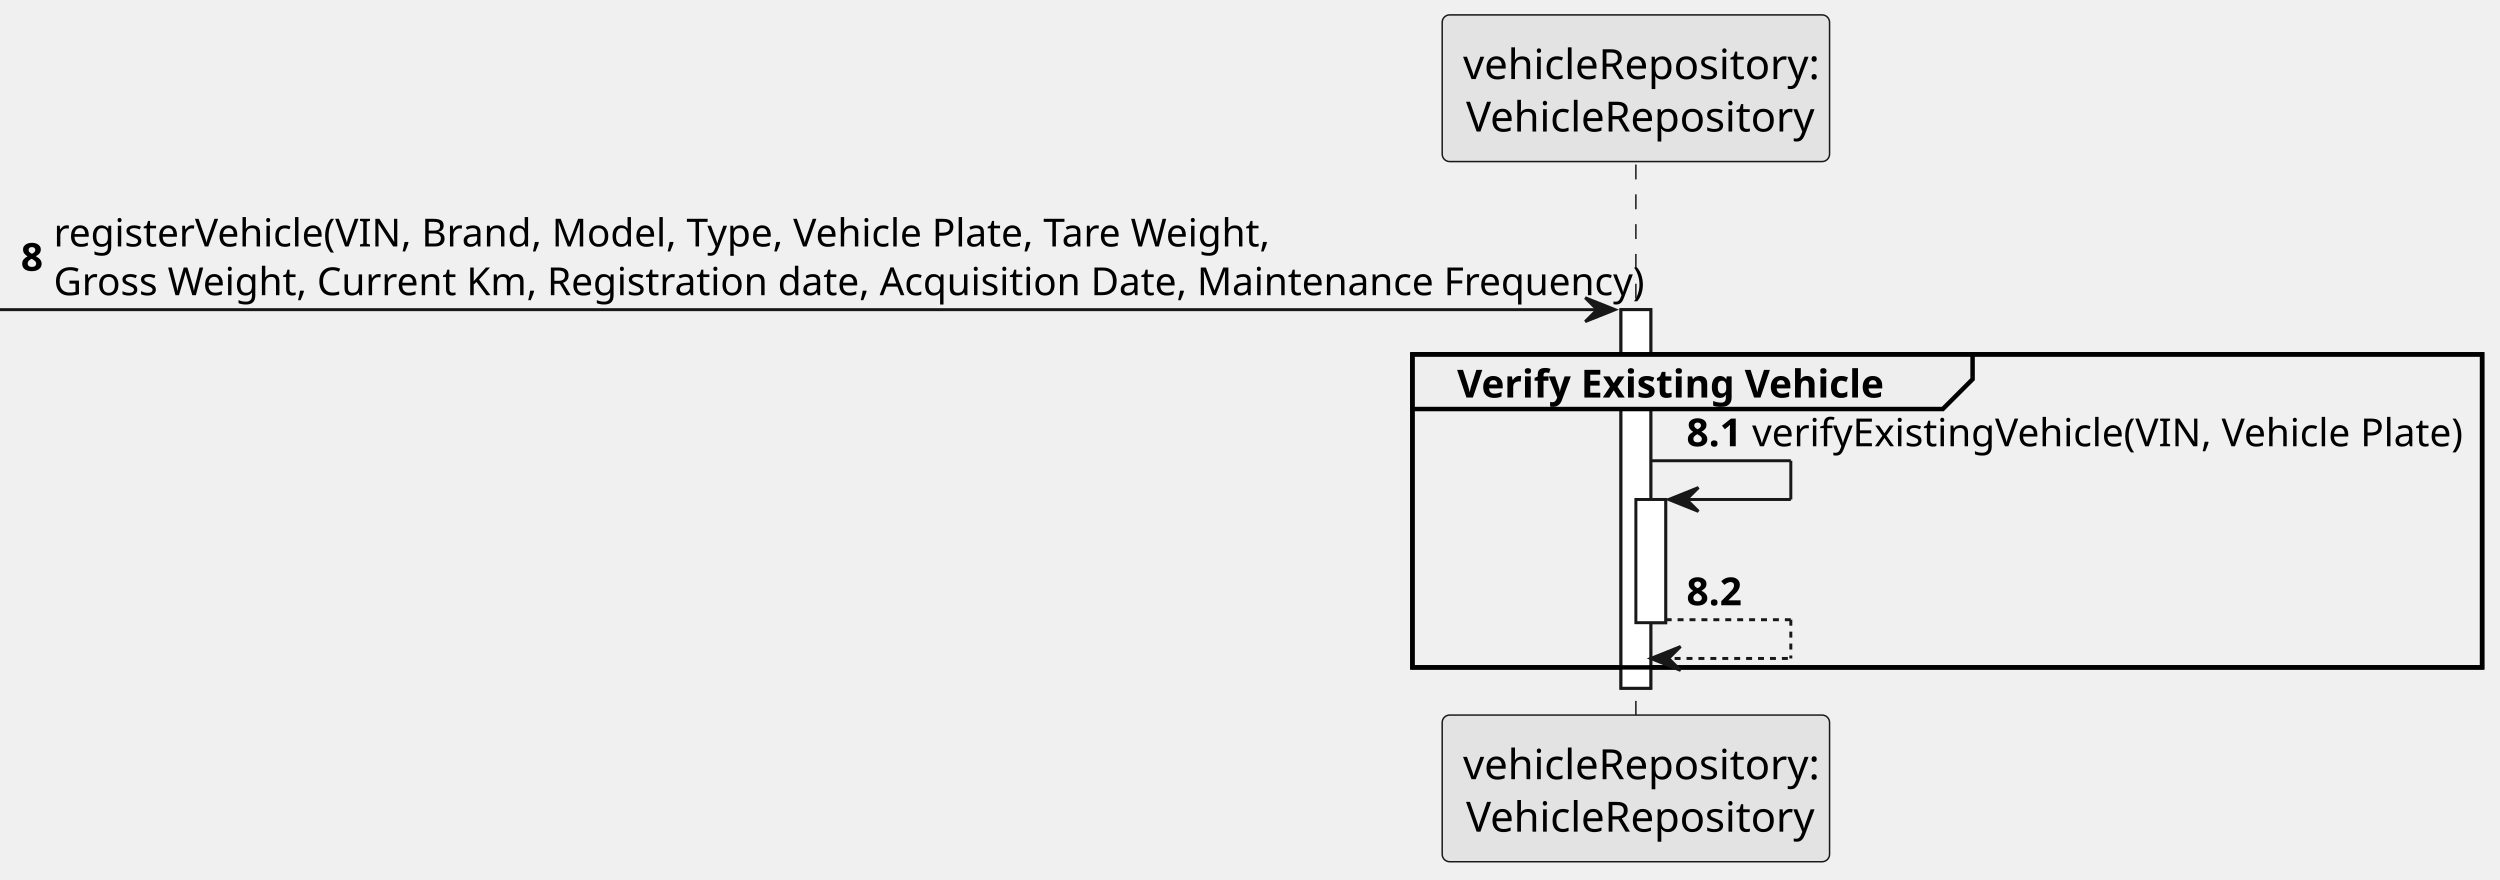
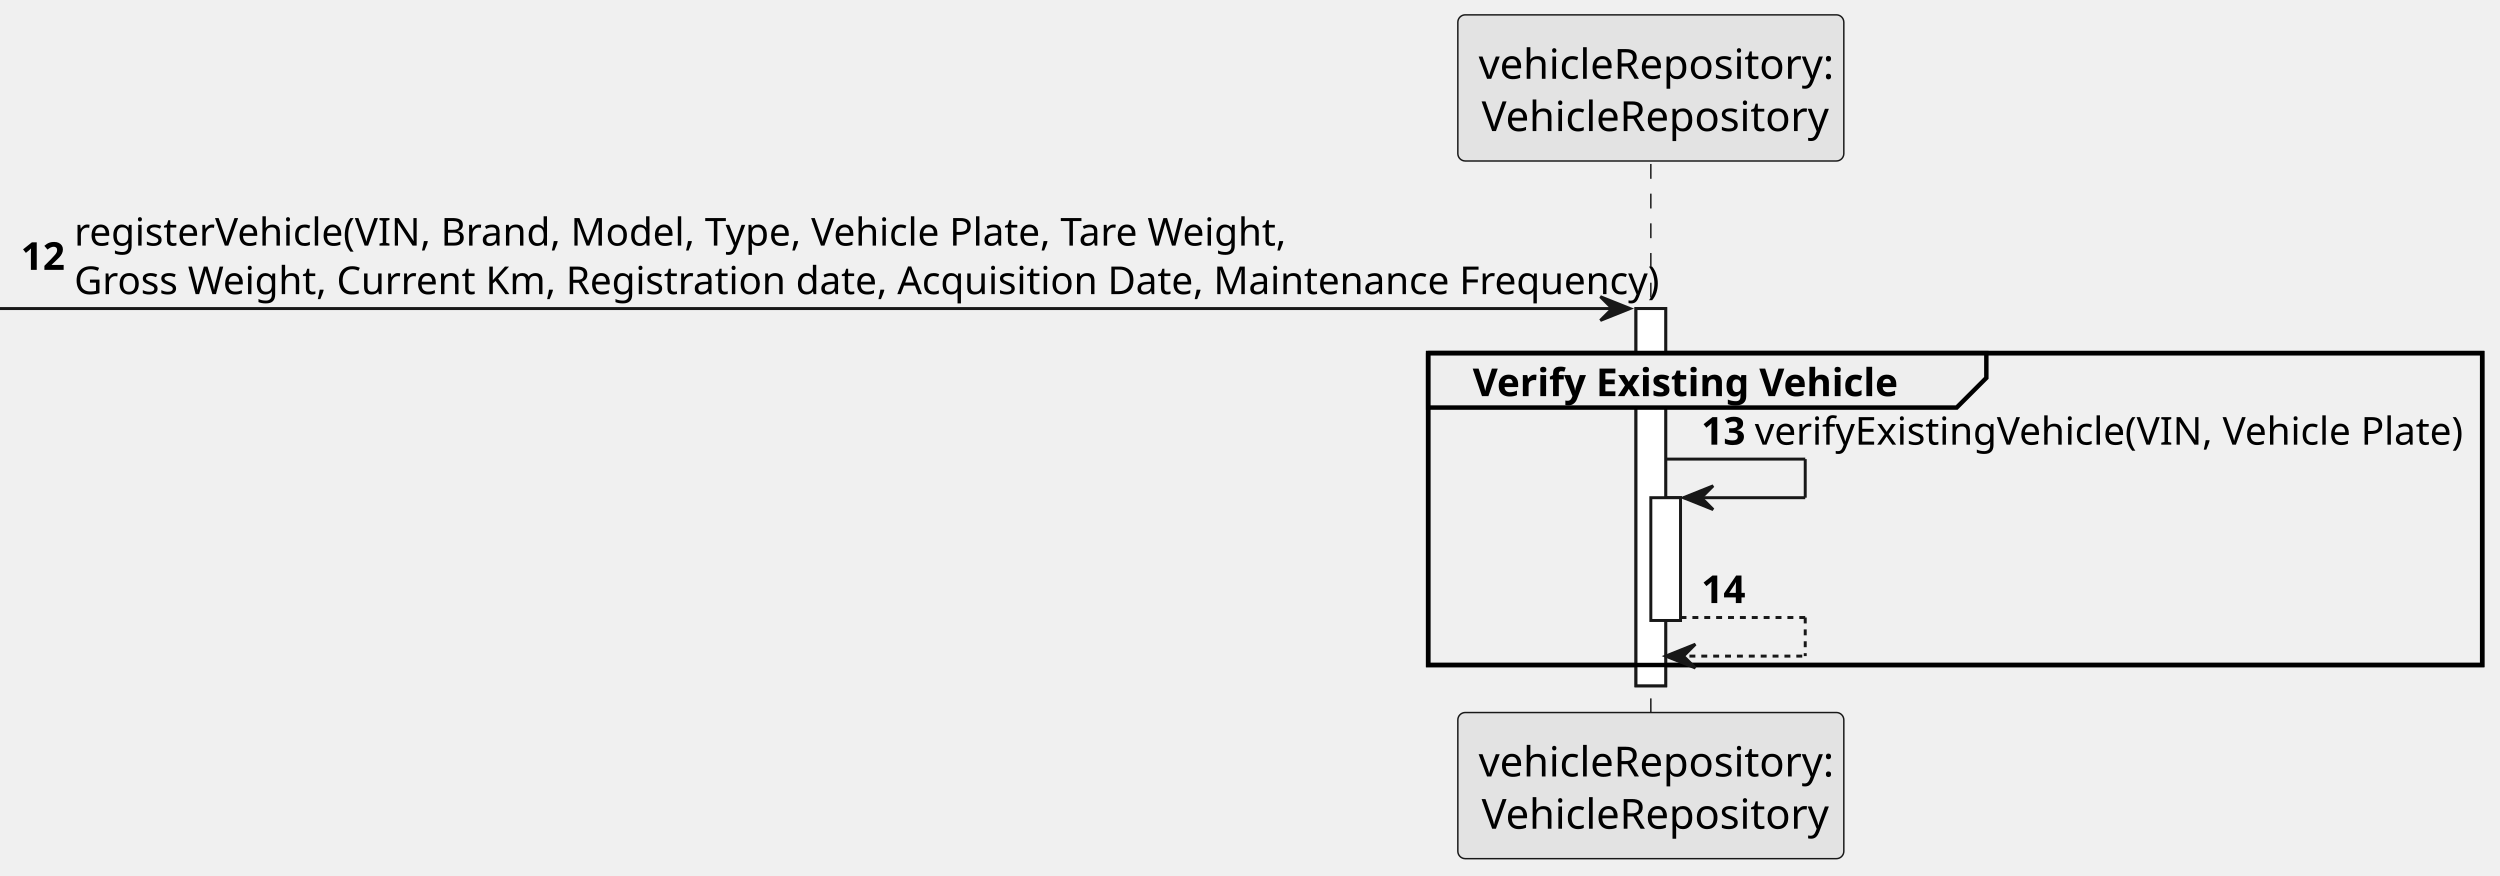
- <svg xmlns="http://www.w3.org/2000/svg" contentStyleType="text/css" height="295px" preserveAspectRatio="none" style="width:839px;height:295px;background:#FFFFFF;" version="1.1" viewBox="0 0 839 295" width="839px" zoomAndPan="magnify">
+ <svg xmlns="http://www.w3.org/2000/svg" contentStyleType="text/css" height="295px" preserveAspectRatio="none" style="width:842px;height:295px;background:#FFFFFF;" version="1.1" viewBox="0 0 842 295" width="842px" zoomAndPan="magnify">
  <defs />
  <g>
-     <rect fill="#FFFFFF" height="127.055" style="stroke:#181818;stroke-width:1.0;" width="10" x="544" y="103.922" />
-     <rect fill="#FFFFFF" height="41.352" style="stroke:#181818;stroke-width:1.0;" width="10" x="549" y="167.625" />
-     <rect fill="none" height="105.055" style="stroke:#000000;stroke-width:1.5;" width="359" x="474" y="118.922" />
-     <line style="stroke:#181818;stroke-width:0.5;stroke-dasharray:5.0,5.0;" x1="549" x2="549" y1="55.219" y2="240.977" />
-     <rect fill="#E3E3E3" height="49.219" rx="2.5" ry="2.5" style="stroke:#181818;stroke-width:0.5;" width="130" x="484" y="5" />
-     <text fill="#000000" font-family="sans-serif" font-size="14" lengthAdjust="spacing" textLength="116" x="491" y="26.533">vehicleRepository:</text>
-     <text fill="#000000" font-family="sans-serif" font-size="14" lengthAdjust="spacing" textLength="114" x="492" y="44.143">VehicleRepository</text>
-     <rect fill="#E3E3E3" height="49.219" rx="2.5" ry="2.5" style="stroke:#181818;stroke-width:0.5;" width="130" x="484" y="239.977" />
-     <text fill="#000000" font-family="sans-serif" font-size="14" lengthAdjust="spacing" textLength="116" x="491" y="261.51">vehicleRepository:</text>
-     <text fill="#000000" font-family="sans-serif" font-size="14" lengthAdjust="spacing" textLength="114" x="492" y="279.119">VehicleRepository</text>
-     <rect fill="#FFFFFF" height="127.055" style="stroke:#181818;stroke-width:1.0;" width="10" x="544" y="103.922" />
-     <rect fill="#FFFFFF" height="41.352" style="stroke:#181818;stroke-width:1.0;" width="10" x="549" y="167.625" />
-     <polygon fill="#181818" points="532,99.922,542,103.922,532,107.922,536,103.922" style="stroke:#181818;stroke-width:1.0;" />
-     <line style="stroke:#181818;stroke-width:1.0;" x1="0" x2="538" y1="103.922" y2="103.922" />
-     <text fill="#000000" font-family="sans-serif" font-size="13" font-weight="bold" lengthAdjust="spacing" textLength="7" x="7" y="90.89">8</text>
-     <text fill="#000000" font-family="sans-serif" font-size="13" lengthAdjust="spacing" textLength="399" x="18" y="82.714">registerVehicle(VIN, Brand, Model, Type, Vehicle Plate, Tare Weight,</text>
-     <text fill="#000000" font-family="sans-serif" font-size="13" lengthAdjust="spacing" textLength="514" x="18" y="99.065">Gross Weight, Current Km, Registration date, Acquisition Date, Maintenance Frequency)</text>
-     <path d="M474,118.922 L662,118.922 L662,127.273 L652,137.273 L474,137.273 L474,118.922 " fill="#EEEEEE" style="stroke:#000000;stroke-width:1.5;" />
-     <rect fill="none" height="105.055" style="stroke:#000000;stroke-width:1.5;" width="359" x="474" y="118.922" />
-     <text fill="#000000" font-family="sans-serif" font-size="13" font-weight="bold" lengthAdjust="spacing" textLength="143" x="489" y="133.417">Verify Existing Vehicle</text>
-     <line style="stroke:#181818;stroke-width:1.0;" x1="554" x2="601" y1="154.625" y2="154.625" />
-     <line style="stroke:#181818;stroke-width:1.0;" x1="601" x2="601" y1="154.625" y2="167.625" />
-     <line style="stroke:#181818;stroke-width:1.0;" x1="560" x2="601" y1="167.625" y2="167.625" />
-     <polygon fill="#181818" points="570,163.625,560,167.625,570,171.625,566,167.625" style="stroke:#181818;stroke-width:1.0;" />
-     <text fill="#000000" font-family="sans-serif" font-size="13" font-weight="bold" lengthAdjust="spacing" textLength="18" x="566" y="149.769">8.1</text>
-     <text fill="#000000" font-family="sans-serif" font-size="13" lengthAdjust="spacing" textLength="233" x="588" y="149.769">verifyExistingVehicle(VIN, Vehicle Plate)</text>
-     <line style="stroke:#181818;stroke-width:1.0;stroke-dasharray:2.0,2.0;" x1="559" x2="601" y1="207.977" y2="207.977" />
-     <line style="stroke:#181818;stroke-width:1.0;stroke-dasharray:2.0,2.0;" x1="601" x2="601" y1="207.977" y2="220.977" />
-     <line style="stroke:#181818;stroke-width:1.0;stroke-dasharray:2.0,2.0;" x1="554" x2="601" y1="220.977" y2="220.977" />
-     <polygon fill="#181818" points="564,216.977,554,220.977,564,224.977,560,220.977" style="stroke:#181818;stroke-width:1.0;" />
-     <text fill="#000000" font-family="sans-serif" font-size="13" font-weight="bold" lengthAdjust="spacing" textLength="18" x="566" y="203.12">8.2</text>
-     <text fill="#000000" font-family="sans-serif" font-size="13" lengthAdjust="spacing" textLength="4" x="588" y="203.12"> </text>
+     <rect fill="#FFFFFF" height="127.055" style="stroke:#181818;stroke-width:1.0;" width="10" x="551" y="103.922" />
+     <rect fill="#FFFFFF" height="41.352" style="stroke:#181818;stroke-width:1.0;" width="10" x="556" y="167.625" />
+     <rect fill="none" height="105.055" style="stroke:#000000;stroke-width:1.5;" width="355" x="481" y="118.922" />
+     <line style="stroke:#181818;stroke-width:0.5;stroke-dasharray:5.0,5.0;" x1="556" x2="556" y1="55.219" y2="240.977" />
+     <rect fill="#E3E3E3" height="49.219" rx="2.5" ry="2.5" style="stroke:#181818;stroke-width:0.5;" width="130" x="491" y="5" />
+     <text fill="#000000" font-family="sans-serif" font-size="14" lengthAdjust="spacing" textLength="116" x="498" y="26.533">vehicleRepository:</text>
+     <text fill="#000000" font-family="sans-serif" font-size="14" lengthAdjust="spacing" textLength="114" x="499" y="44.143">VehicleRepository</text>
+     <rect fill="#E3E3E3" height="49.219" rx="2.5" ry="2.5" style="stroke:#181818;stroke-width:0.5;" width="130" x="491" y="239.977" />
+     <text fill="#000000" font-family="sans-serif" font-size="14" lengthAdjust="spacing" textLength="116" x="498" y="261.51">vehicleRepository:</text>
+     <text fill="#000000" font-family="sans-serif" font-size="14" lengthAdjust="spacing" textLength="114" x="499" y="279.119">VehicleRepository</text>
+     <rect fill="#FFFFFF" height="127.055" style="stroke:#181818;stroke-width:1.0;" width="10" x="551" y="103.922" />
+     <rect fill="#FFFFFF" height="41.352" style="stroke:#181818;stroke-width:1.0;" width="10" x="556" y="167.625" />
+     <polygon fill="#181818" points="539,99.922,549,103.922,539,107.922,543,103.922" style="stroke:#181818;stroke-width:1.0;" />
+     <line style="stroke:#181818;stroke-width:1.0;" x1="0" x2="545" y1="103.922" y2="103.922" />
+     <text fill="#000000" font-family="sans-serif" font-size="13" font-weight="bold" lengthAdjust="spacing" textLength="14" x="7" y="90.89">12</text>
+     <text fill="#000000" font-family="sans-serif" font-size="13" lengthAdjust="spacing" textLength="399" x="25" y="82.714">registerVehicle(VIN, Brand, Model, Type, Vehicle Plate, Tare Weight,</text>
+     <text fill="#000000" font-family="sans-serif" font-size="13" lengthAdjust="spacing" textLength="514" x="25" y="99.065">Gross Weight, Current Km, Registration date, Acquisition Date, Maintenance Frequency)</text>
+     <path d="M481,118.922 L669,118.922 L669,127.273 L659,137.273 L481,137.273 L481,118.922 " fill="#EEEEEE" style="stroke:#000000;stroke-width:1.5;" />
+     <rect fill="none" height="105.055" style="stroke:#000000;stroke-width:1.5;" width="355" x="481" y="118.922" />
+     <text fill="#000000" font-family="sans-serif" font-size="13" font-weight="bold" lengthAdjust="spacing" textLength="143" x="496" y="133.417">Verify Existing Vehicle</text>
+     <line style="stroke:#181818;stroke-width:1.0;" x1="561" x2="608" y1="154.625" y2="154.625" />
+     <line style="stroke:#181818;stroke-width:1.0;" x1="608" x2="608" y1="154.625" y2="167.625" />
+     <line style="stroke:#181818;stroke-width:1.0;" x1="567" x2="608" y1="167.625" y2="167.625" />
+     <polygon fill="#181818" points="577,163.625,567,167.625,577,171.625,573,167.625" style="stroke:#181818;stroke-width:1.0;" />
+     <text fill="#000000" font-family="sans-serif" font-size="13" font-weight="bold" lengthAdjust="spacing" textLength="14" x="573" y="149.769">13</text>
+     <text fill="#000000" font-family="sans-serif" font-size="13" lengthAdjust="spacing" textLength="233" x="591" y="149.769">verifyExistingVehicle(VIN, Vehicle Plate)</text>
+     <line style="stroke:#181818;stroke-width:1.0;stroke-dasharray:2.0,2.0;" x1="566" x2="608" y1="207.977" y2="207.977" />
+     <line style="stroke:#181818;stroke-width:1.0;stroke-dasharray:2.0,2.0;" x1="608" x2="608" y1="207.977" y2="220.977" />
+     <line style="stroke:#181818;stroke-width:1.0;stroke-dasharray:2.0,2.0;" x1="561" x2="608" y1="220.977" y2="220.977" />
+     <polygon fill="#181818" points="571,216.977,561,220.977,571,224.977,567,220.977" style="stroke:#181818;stroke-width:1.0;" />
+     <text fill="#000000" font-family="sans-serif" font-size="13" font-weight="bold" lengthAdjust="spacing" textLength="14" x="573" y="203.12">14</text>
+     <text fill="#000000" font-family="sans-serif" font-size="13" lengthAdjust="spacing" textLength="4" x="591" y="203.12"> </text>
  </g>
</svg>
